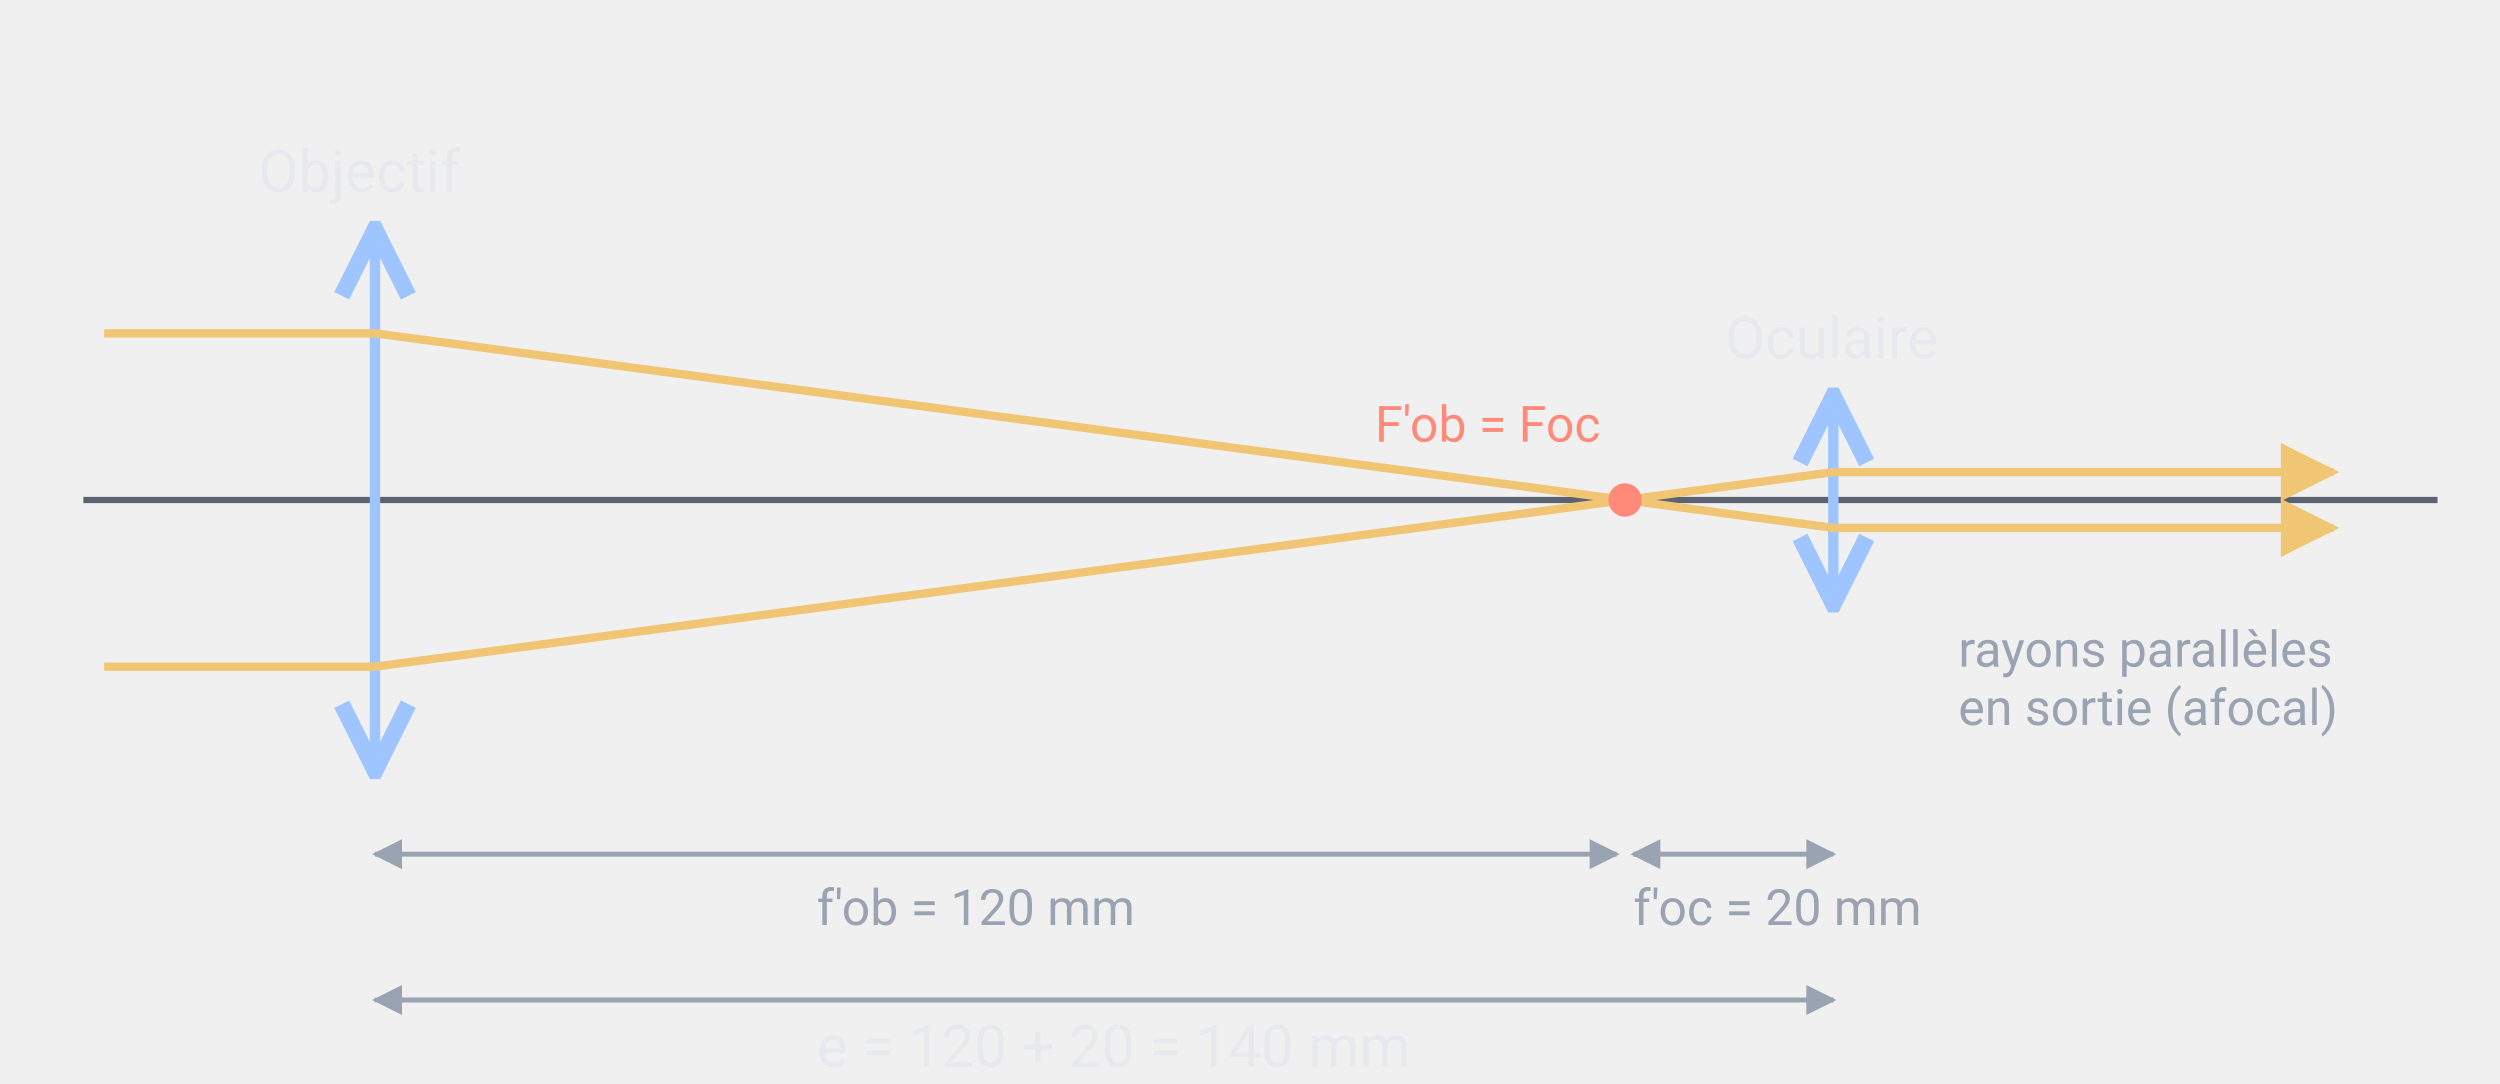
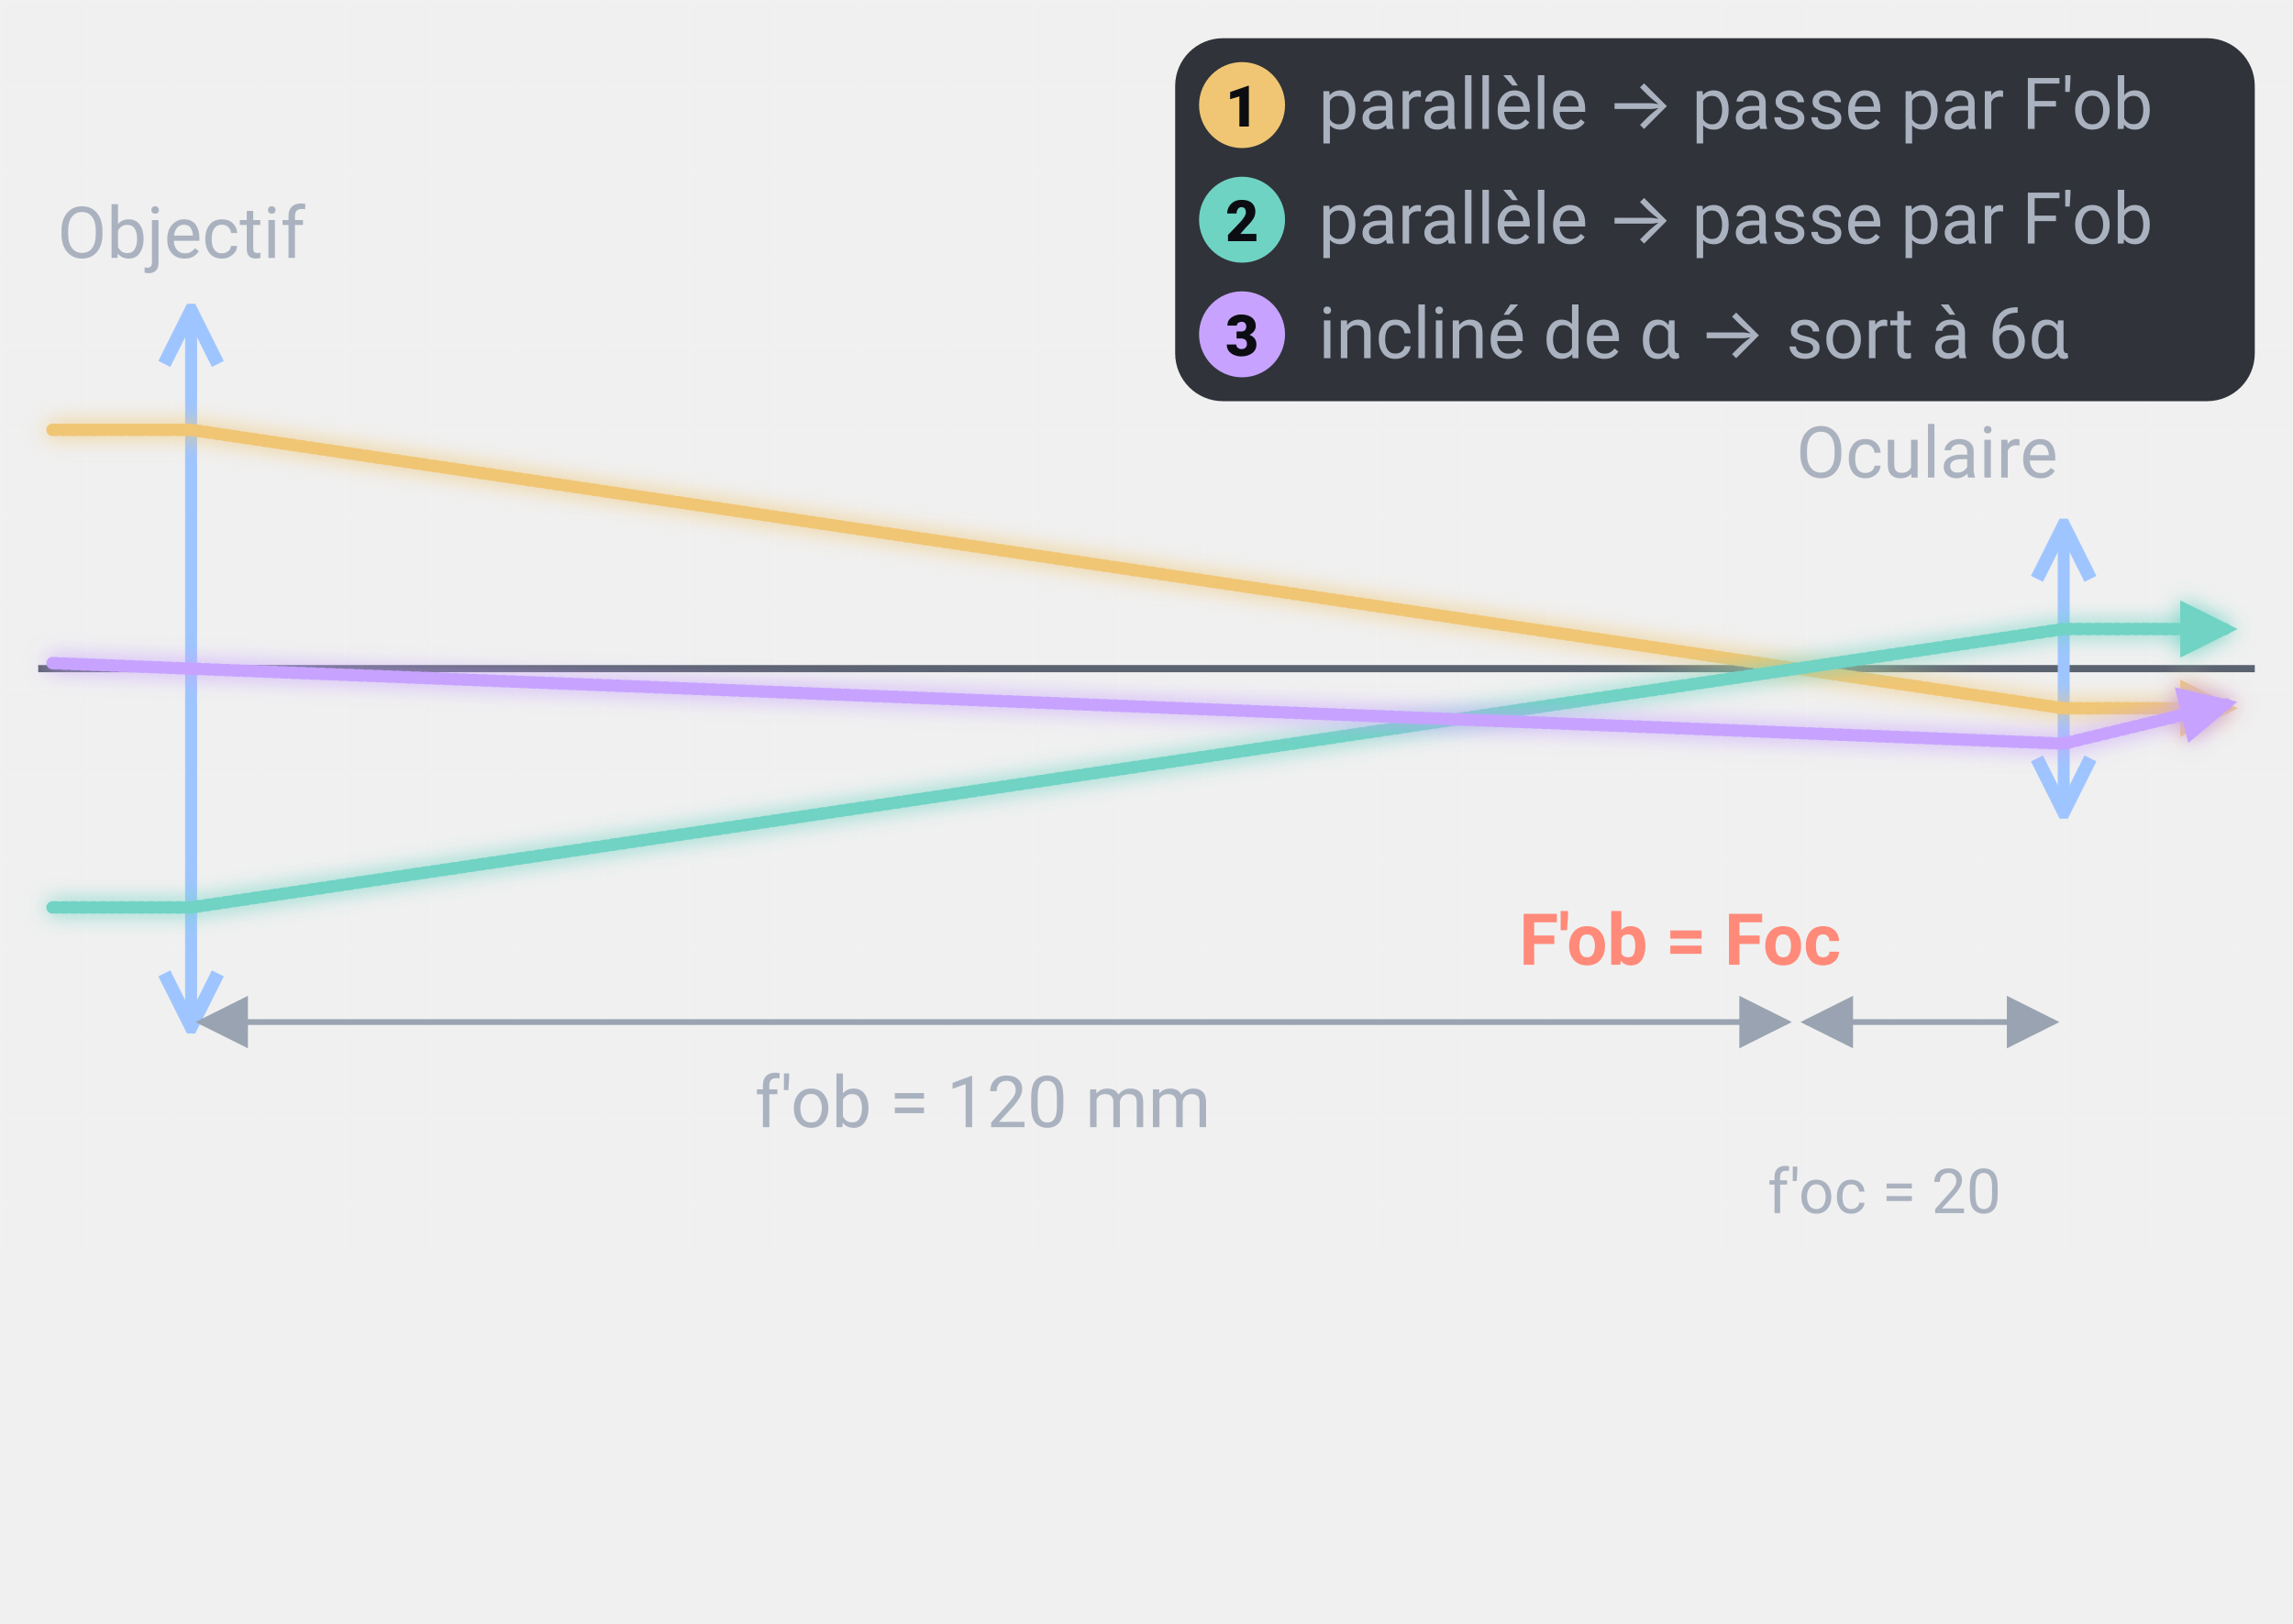
- <svg xmlns="http://www.w3.org/2000/svg" viewBox="0 0 600 260" role="img" aria-labelledby="t">
+ <svg xmlns="http://www.w3.org/2000/svg" viewBox="0 0 480 340" role="img" aria-labelledby="t">
  <style>
    :root { background: #0f1219; color-scheme: dark; }
-     text { font-family: -apple-system, "Segoe UI", Roboto, sans-serif; font-size: 14px; fill: #e7e9ee; }
-     .petit { font-size: 12px; fill: #9aa3b2; }
-     .axe { stroke: #5b6270; stroke-width: 1.5; }
-     .lentille { stroke: #9ec5ff; stroke-width: 2.5; fill: none; }
-     .rayon { stroke: #f0c674; stroke-width: 2; fill: none; }
-     .virtuel { stroke: #f0c674; stroke-width: 1.5; stroke-dasharray: 6 5; fill: none; opacity: .7; }
-     .objet { stroke: #f2f2f2; stroke-width: 3; }
-     .image { stroke: #d9b26f; stroke-width: 3; }
+     text { font-family: -apple-system, "Segoe UI", Roboto, sans-serif; font-size: 17px; fill: #e7e9ee; }
+     .p { font-size: 15px; fill: #aab2c0; }
+     .g { font-weight: 700; }
+     .num { font-size: 12px; font-weight: 800; fill: #0b0d12; }
+     .r { fill: none; stroke-width: 2.6; stroke-linecap: round; stroke-linejoin: round; filter: url(#lueur); }
+     .v { fill: none; stroke-width: 1.8; stroke-dasharray: 6 6; opacity: .75; }
+     .c1 { stroke: #f0c674; } .c2 { stroke: #6fd3c4; } .c3 { stroke: #c7a3ff; }
    .cote { stroke: #9aa3b2; stroke-width: 1.2; }
-     .alerte { stroke: #ff8a7a; fill: #ff8a7a; }
+     .trace { stroke-dasharray: 1; stroke-dashoffset: 1; animation: trace 1s ease-out forwards; }
+     .anim { opacity: 0; animation: apparait .5s ease-out forwards; }
+     @keyframes trace { to { stroke-dashoffset: 0; } }
+     @keyframes apparait { to { opacity: 1; } }
+     @media (prefers-reduced-motion: reduce) {
+       .trace { animation: none; stroke-dashoffset: 0; }
+       .anim { animation: none; opacity: 1; }
+     }
  </style>
  <defs>
-     <marker id="fo" viewBox="0 0 10 10" refX="9" refY="5" markerWidth="7" markerHeight="7" orient="auto-start-reverse">
+     <pattern id="grille" width="18" height="18" patternUnits="userSpaceOnUse">
+       <path d="M18 0 L0 0 L0 18" fill="none" stroke="#ffffff" stroke-opacity=".045" />
+     </pattern>
+     <filter id="lueur" filterUnits="userSpaceOnUse" x="0" y="0" width="480" height="340">
+       <feGaussianBlur stdDeviation="2.2" result="f" />
+       <feMerge>
+         <feMergeNode in="f" />
+         <feMergeNode in="SourceGraphic" />
+       </feMerge>
+     </filter>
+     <marker id="ml" markerUnits="userSpaceOnUse" viewBox="0 0 10 10" refX="9" refY="5" markerWidth="14" markerHeight="14" orient="auto-start-reverse">
+       <path d="M1 1 L9 5 L1 9" fill="none" stroke="#9ec5ff" stroke-width="2" />
+     </marker>
+     <marker id="mi" markerUnits="userSpaceOnUse" viewBox="0 0 10 10" refX="1" refY="5" markerWidth="14" markerHeight="14" orient="auto-start-reverse">
+       <path d="M9 1 L1 5 L9 9" fill="none" stroke="#9ec5ff" stroke-width="2" />
+     </marker>
+     <marker id="mc" markerUnits="userSpaceOnUse" viewBox="0 0 10 10" refX="9" refY="5" markerWidth="11" markerHeight="11" orient="auto-start-reverse">
+       <path d="M0 0 L10 5 L0 10 Z" fill="#9aa3b2" />
+     </marker>
+     <marker id="m1" markerUnits="userSpaceOnUse" viewBox="0 0 10 10" refX="8" refY="5" markerWidth="12" markerHeight="12" orient="auto">
      <path d="M0 0 L10 5 L0 10 Z" fill="#f0c674" />
    </marker>
-     <marker id="fb" viewBox="0 0 10 10" refX="9" refY="5" markerWidth="6" markerHeight="6" orient="auto-start-reverse">
-       <path d="M0 0 L10 5 L0 10 Z" fill="#f2f2f2" />
+     <marker id="m2" markerUnits="userSpaceOnUse" viewBox="0 0 10 10" refX="8" refY="5" markerWidth="12" markerHeight="12" orient="auto">
+       <path d="M0 0 L10 5 L0 10 Z" fill="#6fd3c4" />
    </marker>
-     <marker id="fd" viewBox="0 0 10 10" refX="9" refY="5" markerWidth="6" markerHeight="6" orient="auto-start-reverse">
-       <path d="M0 0 L10 5 L0 10 Z" fill="#d9b26f" />
-     </marker>
-     <marker id="fg" viewBox="0 0 10 10" refX="9" refY="5" markerWidth="6" markerHeight="6" orient="auto-start-reverse">
-       <path d="M0 0 L10 5 L0 10 Z" fill="#9aa3b2" />
-     </marker>
-     <marker id="fl" viewBox="0 0 10 10" refX="9" refY="5" markerWidth="8" markerHeight="8" orient="auto-start-reverse">
-       <path d="M1 1 L9 5 L1 9" fill="none" stroke="#9ec5ff" stroke-width="2" />
+     <marker id="m3" markerUnits="userSpaceOnUse" viewBox="0 0 10 10" refX="8" refY="5" markerWidth="12" markerHeight="12" orient="auto">
+       <path d="M0 0 L10 5 L0 10 Z" fill="#c7a3ff" />
    </marker>
  </defs>
-   <line class="axe" x1="20" y1="120" x2="585" y2="120" />
-   <line class="lentille" x1="90" y1="55" x2="90" y2="185" marker-start="url(#fl)" marker-end="url(#fl)" />
-   <text x="62" y="46">Objectif</text>
-   <line class="lentille" x1="440" y1="95" x2="440" y2="145" marker-start="url(#fl)" marker-end="url(#fl)" />
-   <text x="414" y="86">Oculaire</text>
-   <path class="rayon" d="M25 80 L90 80 L390 120 L440 126.7 L560 126.7" marker-end="url(#fo)" />
-   <path class="rayon" d="M25 160 L90 160 L390 120 L440 113.3 L560 113.3" marker-end="url(#fo)" />
-   <circle cx="390" cy="120" r="4" fill="#ff8a7a" />
-   <text x="330" y="106" class="petit" style="fill:#ff8a7a">F'ob = Foc</text>
-   <line class="cote" x1="90" y1="205" x2="388" y2="205" marker-start="url(#fg)" marker-end="url(#fg)" />
-   <text x="196" y="222" class="petit">f'ob = 120 mm</text>
-   <line class="cote" x1="392" y1="205" x2="440" y2="205" marker-start="url(#fg)" marker-end="url(#fg)" />
-   <text x="392" y="222" class="petit">f'oc = 20 mm</text>
-   <line class="cote" x1="90" y1="240" x2="440" y2="240" marker-start="url(#fg)" marker-end="url(#fg)" />
-   <text x="196" y="256">e = 120 + 20 = 140 mm</text>
-   <text x="470" y="160" class="petit">rayons parallèles</text>
-   <text x="470" y="174" class="petit">en sortie (afocal)</text>
+   <rect x="0" y="0" width="480" height="262" fill="url(#grille)" />
+   <line x1="8" y1="140" x2="472" y2="140" stroke="#5b6270" stroke-width="1.5" />
+   <line x1="40" y1="65" x2="40" y2="215" stroke="#9ec5ff" stroke-width="2.5" marker-start="url(#ml)" marker-end="url(#ml)" />
+   <line x1="432" y1="110" x2="432" y2="170" stroke="#9ec5ff" stroke-width="2.5" marker-start="url(#ml)" marker-end="url(#ml)" />
+   <text x="12" y="54" class="p">Objectif</text>
+   <text x="376" y="100" class="p">Oculaire</text>
+   <path class="r c1 trace" style="animation-delay:0.3s" pathLength="1" d="M10 90 L40 90 L432 148.3 L466 148.3" marker-end="url(#m1)" />
+   <path class="r c2 trace" style="animation-delay:1.2s" pathLength="1" d="M10 190 L40 190 L432 131.7 L466 131.7" marker-end="url(#m2)" />
+   <path class="r c3 trace" style="animation-delay:2.1s" pathLength="1" d="M10 138.8 L432 155.7 L466 147.5" marker-end="url(#m3)" />
+   <circle cx="376" cy="140" r="5" fill="#ff8a7a" class="anim" style="animation-delay:3s" />
+   <text x="318" y="202" class="g" style="fill:#ff8a7a;font-size:15px">F'ob = Foc</text>
+   <line class="cote" x1="42" y1="214" x2="374" y2="214" marker-start="url(#mc)" marker-end="url(#mc)" />
+   <text x="158" y="236" class="p">f'ob = 120 mm</text>
+   <line class="cote" x1="378" y1="214" x2="430" y2="214" marker-start="url(#mc)" marker-end="url(#mc)" />
+   <text x="370" y="254" class="p" style="font-size:13px">f'oc = 20</text>
+   <g>
+     <rect x="246" y="8" width="226" height="76" rx="10" fill="#0f1219" fill-opacity=".85" />
+     <circle cx="260" cy="22" r="9" fill="#f0c674" />
+     <text x="260" y="26.5" text-anchor="middle" class="num">1</text>
+     <text x="276" y="27" class="p">parallèle → passe par F'ob</text>
+     <circle cx="260" cy="46" r="9" fill="#6fd3c4" />
+     <text x="260" y="50.5" text-anchor="middle" class="num">2</text>
+     <text x="276" y="51" class="p">parallèle → passe par F'ob</text>
+     <circle cx="260" cy="70" r="9" fill="#c7a3ff" />
+     <text x="260" y="74.5" text-anchor="middle" class="num">3</text>
+     <text x="276" y="75" class="p">incliné de α → sort à 6α</text>
+   </g>
+   <g class="anim" style="animation-delay:3.2s">
+     <text x="240" y="283" text-anchor="middle" class="p">Afocale : F'ob et Foc sont confondus</text>
+     <rect x="20" y="296" width="440" height="36" rx="18" fill="#d9b26f" fill-opacity=".14" stroke="#d9b26f" stroke-opacity=".6" />
+     <text x="240" y="320" text-anchor="middle" style="fill:#f3dcae">e = f'ob + f'oc = 120 + 20 = 140 mm</text>
+   </g>
</svg>
